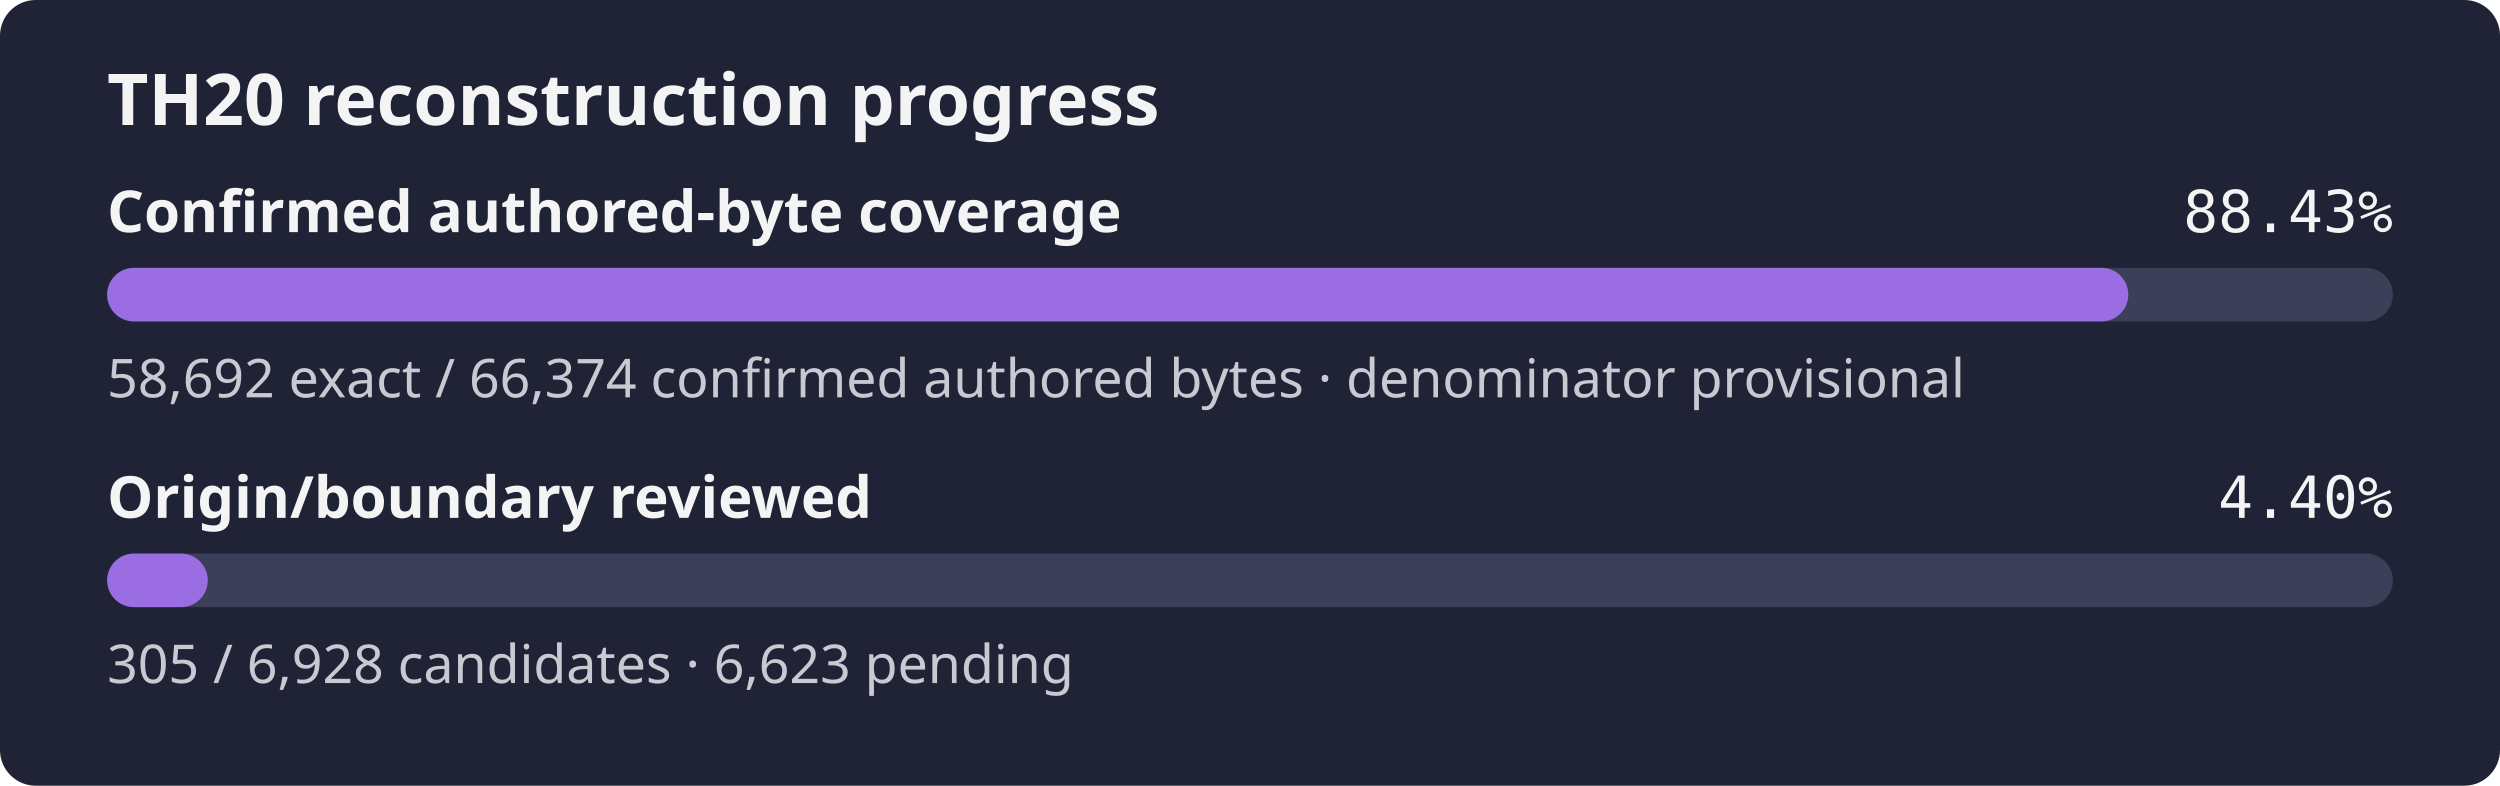
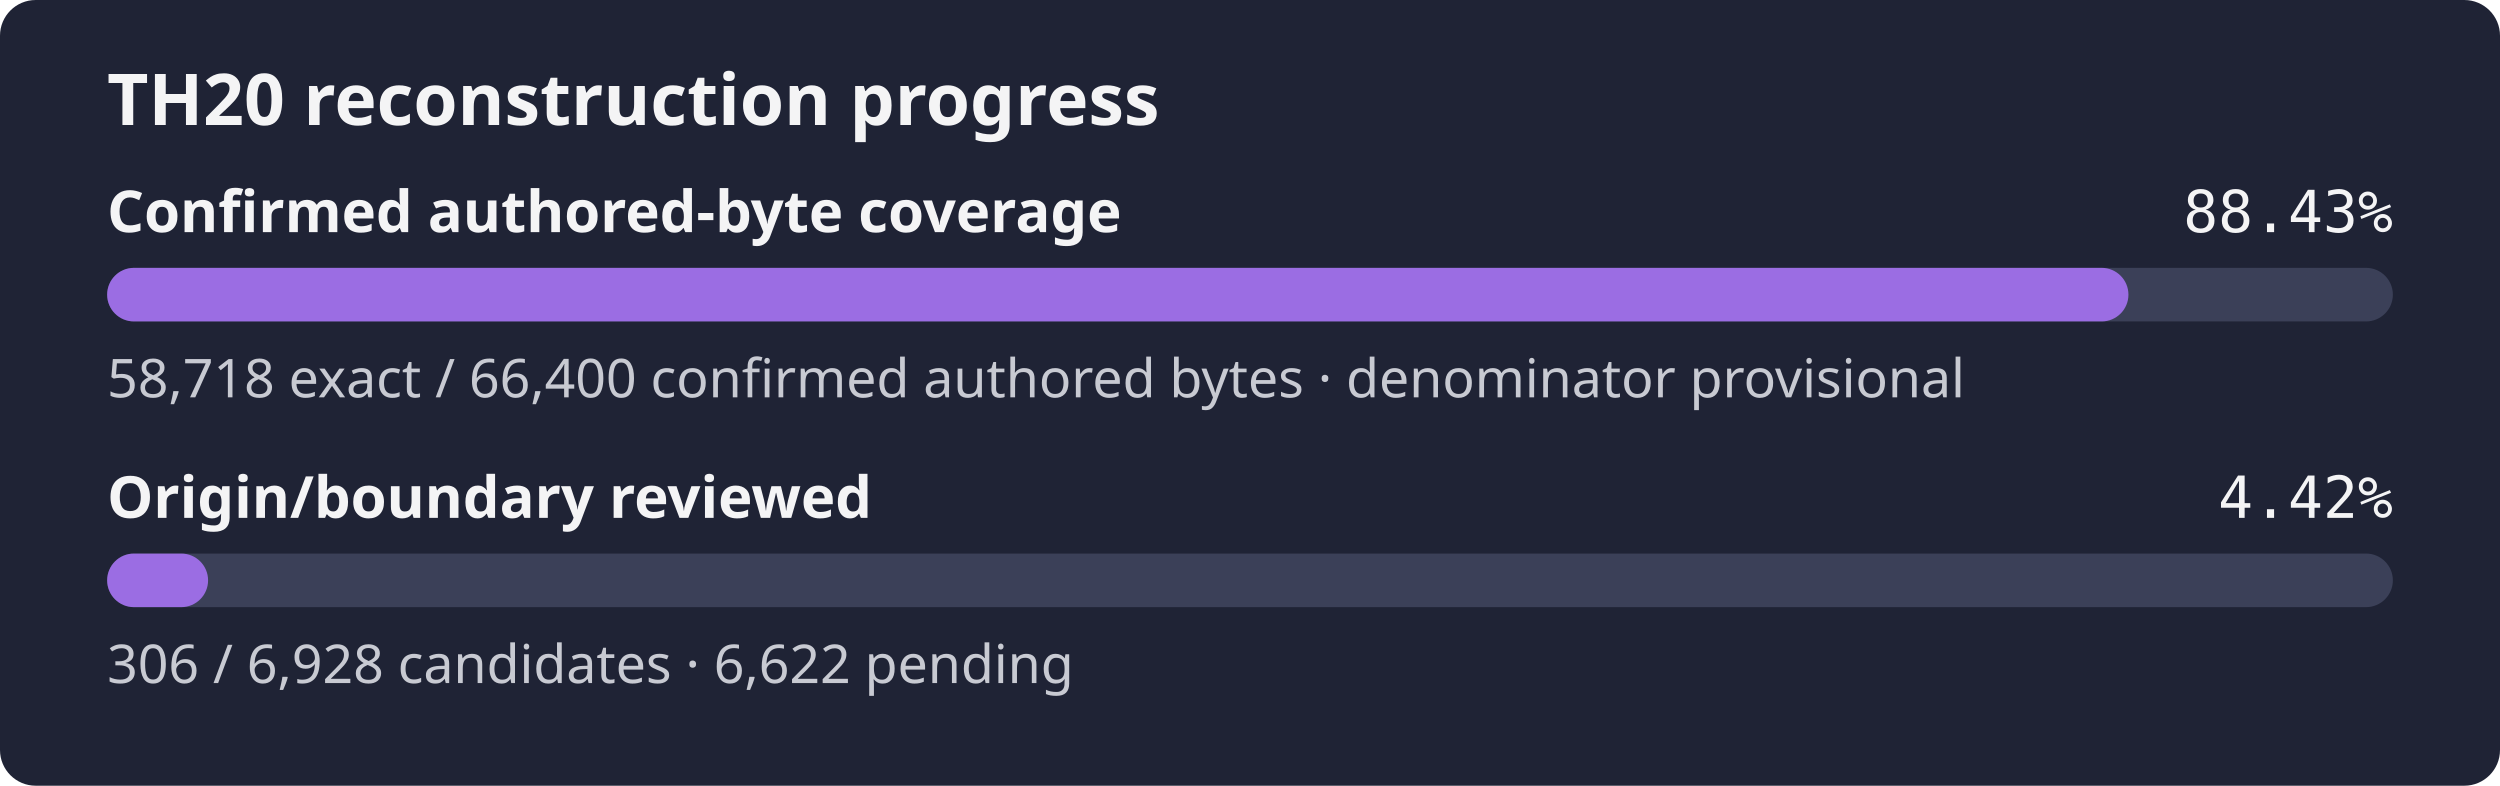
- <svg xmlns="http://www.w3.org/2000/svg" width="560" height="176" role="img" aria-label="TH20 reconstruction progress: 88.43% of the confirmed authored-byte set is exact, origin review 4.40%">
+ <svg xmlns="http://www.w3.org/2000/svg" width="560" height="176" role="img" aria-label="TH20 reconstruction progress: 88.43% of the confirmed authored-byte set is exact, origin review 4.42%">
  <rect width="560" height="176" rx="8" fill="#1f2335" />
  <text x="24" y="28" fill="#f4f4f5" font-family="sans-serif" font-size="16" font-weight="600">TH20 reconstruction progress</text>
  <text x="24" y="52" fill="#f4f4f5" font-family="sans-serif" font-size="13" font-weight="600">Confirmed authored-byte coverage</text>
  <text x="536" y="52" fill="#f4f4f5" text-anchor="end" font-family="monospace" font-size="13">88.43%</text>
  <rect x="24" y="60" width="512" height="12" rx="6" fill="#3b4058" />
-   <rect x="24" y="60" width="452.74" height="12" rx="6" fill="#9b6de3" />
-   <text x="24" y="89" fill="#c8cad2" font-family="sans-serif" font-size="12">58,692 exact / 66,374 confirmed authored bytes · denominator provisional</text>
+   <rect x="24" y="60" width="452.77" height="12" rx="6" fill="#9b6de3" />
+   <text x="24" y="89" fill="#c8cad2" font-family="sans-serif" font-size="12">58,718 exact / 66,400 confirmed authored bytes · denominator provisional</text>
  <text x="24" y="116" fill="#f4f4f5" font-family="sans-serif" font-size="13" font-weight="600">Origin/boundary reviewed</text>
-   <text x="536" y="116" fill="#f4f4f5" text-anchor="end" font-family="monospace" font-size="13">4.40%</text>
+   <text x="536" y="116" fill="#f4f4f5" text-anchor="end" font-family="monospace" font-size="13">4.42%</text>
  <rect x="24" y="124" width="512" height="12" rx="6" fill="#3b4058" />
-   <rect x="24" y="124" width="22.54" height="12" rx="6" fill="#9b6de3" />
-   <text x="24" y="153" fill="#c8cad2" font-family="sans-serif" font-size="12">305 / 6,928 candidates · 6,623 pending</text>
+   <rect x="24" y="124" width="22.61" height="12" rx="6" fill="#9b6de3" />
+   <text x="24" y="153" fill="#c8cad2" font-family="sans-serif" font-size="12">306 / 6,928 candidates · 6,622 pending</text>
</svg>
